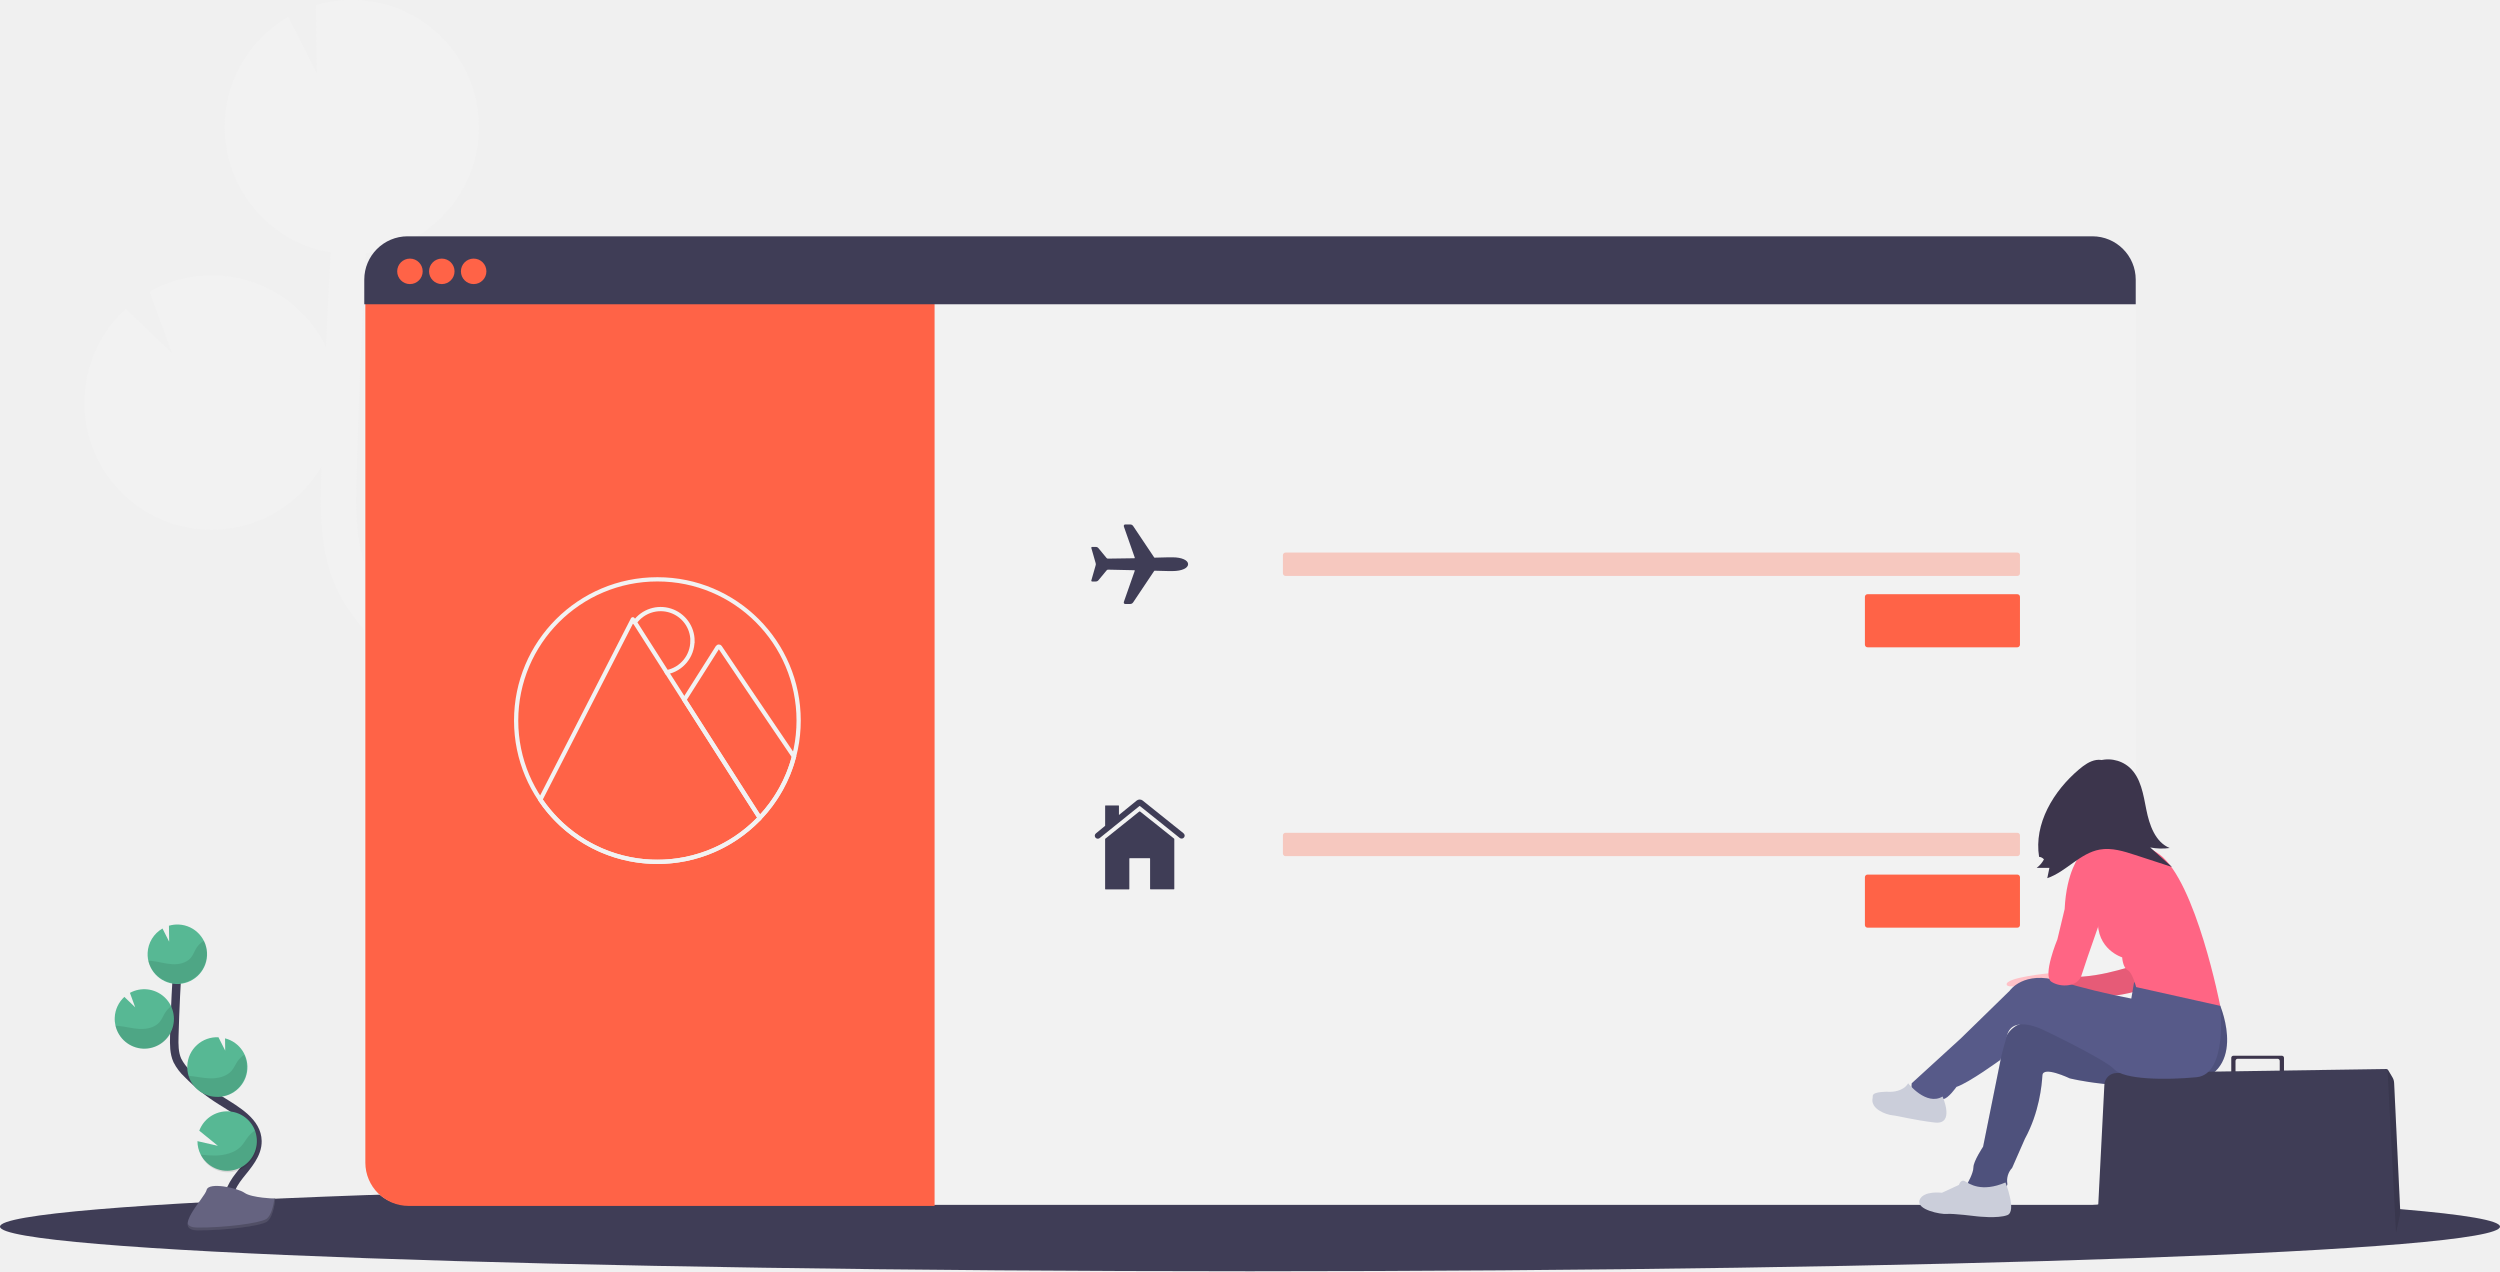
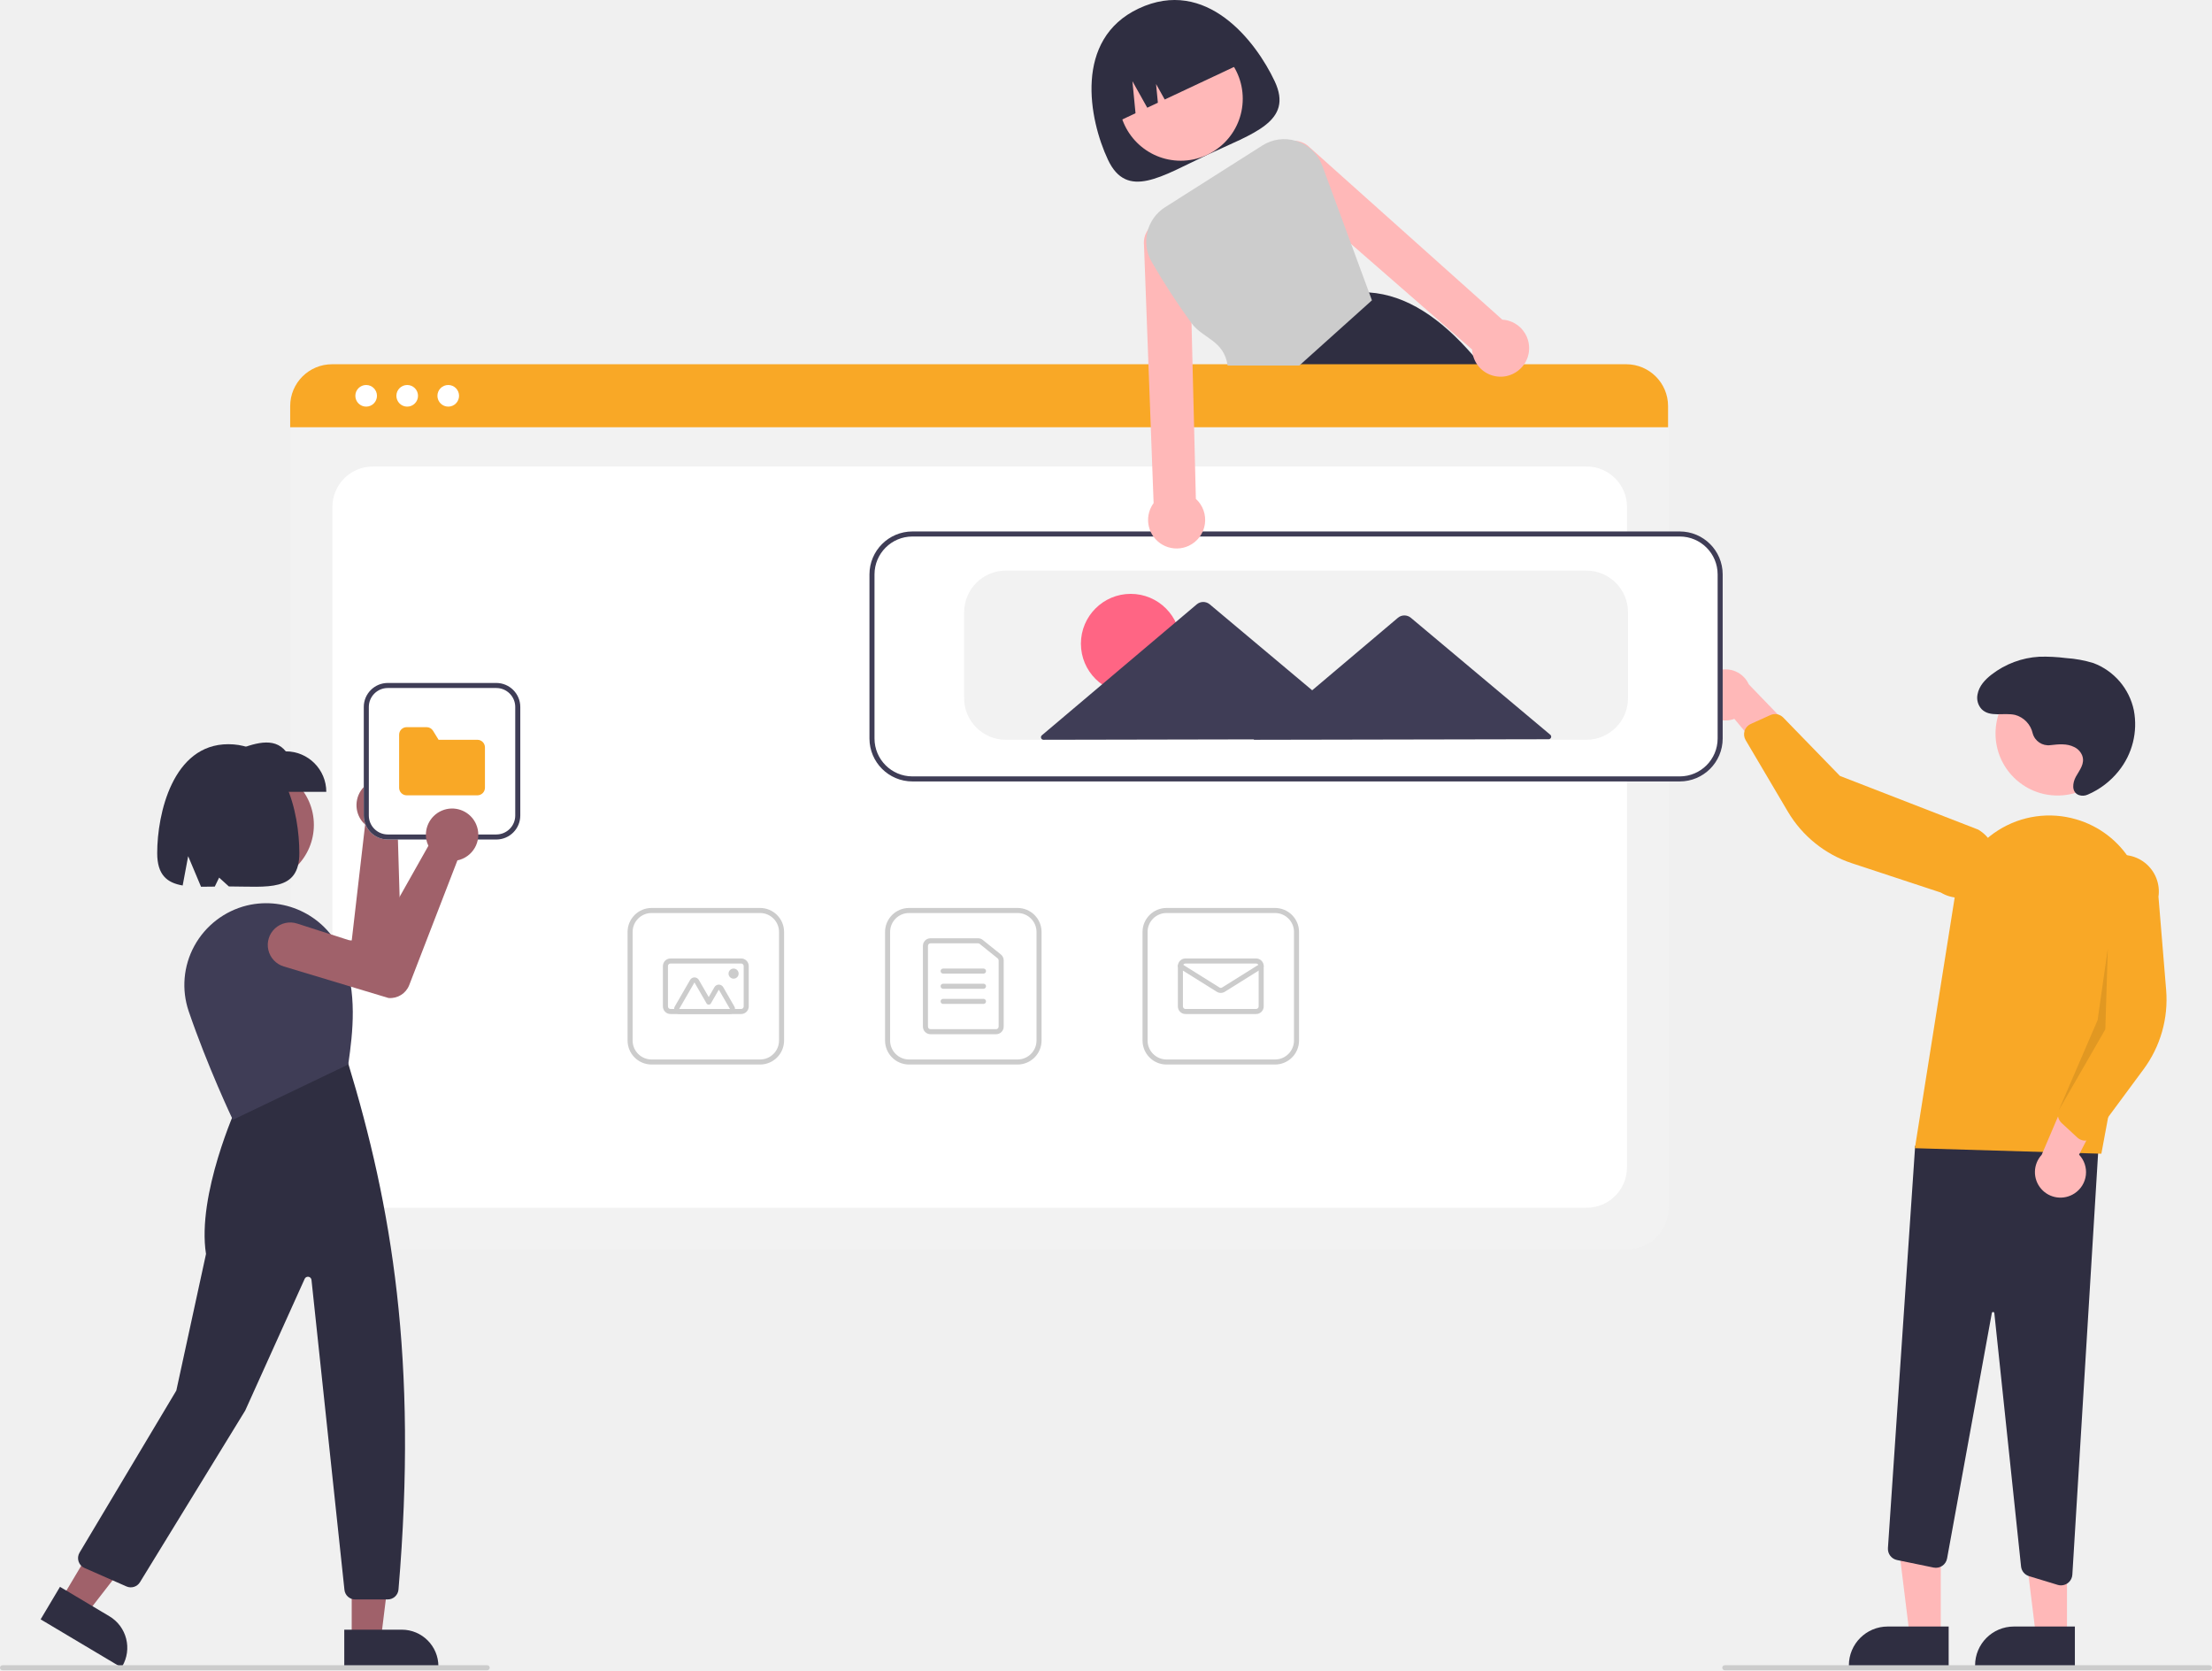
- <svg xmlns="http://www.w3.org/2000/svg" class="w-full sm:h-64 mx-auto" viewBox="0 0 1177 598.5">
-   <path transform="translate(-11.5 -150.75)" d="M274.63,501l-6.29-3.91c-.6-.37-1.19-.77-1.79-1.15a59.86,59.86,0,0,0,6.05-116.62l.31,24.66-13.55-26.83h-.17a59.87,59.87,0,0,0-62.58,57c-.06,1.15,0,2.27,0,3.4-4.71-5.38-9-11.15-11.83-17.47-5.73-12.79-5.84-27.28-5.39-44.9.9-34.9,2.41-70.08,4.37-105.14a59.85,59.85,0,0,0,53.16-56.64c.08-1.83,0-3.63,0-5.43,0-.45,0-.89-.07-1.34-.12-1.74-.28-3.46-.55-5.16,0-.28-.1-.55-.15-.82-.24-1.44-.54-2.86-.88-4.26-.13-.53-.26-1-.4-1.57-.42-1.53-.88-3-1.42-4.52-.18-.49-.39-1-.58-1.46-.42-1.09-.88-2.17-1.37-3.23-.26-.56-.51-1.12-.78-1.67-.08-.14-.13-.29-.21-.43l0,0a59.84,59.84,0,0,0-70.28-30.36l.4,32.1-13.4-26.52a59.57,59.57,0,0,0-28.55,64.51h-.06c.09.43.22.84.32,1.26.19.79.39,1.57.61,2.35.28,1,.6,2,.93,3,.25.74.49,1.47.77,2.2.41,1.06.87,2.09,1.33,3.12.27.6.51,1.22.8,1.81q1.14,2.33,2.48,4.53c.31.52.66,1,1,1.51.64,1,1.28,2,2,2.93.43.59.89,1.16,1.34,1.73.66.83,1.33,1.65,2,2.44.49.57,1,1.12,1.51,1.66.74.78,1.49,1.53,2.27,2.26.52.49,1,1,1.57,1.46.88.79,1.8,1.53,2.73,2.26.47.37.93.75,1.41,1.11,1.42,1,2.88,2,4.39,3,.28.17.59.31.87.48,1.27.74,2.55,1.45,3.87,2.09.57.28,1.15.53,1.73.79,1.08.48,2.17.95,3.29,1.38l2,.7c1.1.37,2.22.72,3.35,1,.66.18,1.33.37,2,.53,1.22.29,2.47.53,3.73.75l.24.05q-1.23,22.19-2.2,44.39a59.83,59.83,0,0,0-83.07-26l10.58,29-21.77-20.9a59.66,59.66,0,0,0-19.34,41.34A58.5,58.5,0,0,0,52.8,354a59.84,59.84,0,0,0,110.06,16.3c0,1.5-.1,3-.14,4.51-.4,15.54-.9,34.88,6.85,52.15,5.25,11.7,13.69,21.21,22,29.73,5.43,5.54,11.06,10.91,16.83,16.1a60.09,60.09,0,0,0,21.62,18c9.48,7.3,19.3,14.17,29.45,20.51l6.34,3.94c5.7,3.53,11.54,7.16,17.26,10.93-1-.1-2-.21-3-.26a59.89,59.89,0,0,0-58.94,39l37.4,30.43-41.14-9.54a59.89,59.89,0,0,0,85.82,53.92l-2.78,3.45q-2.76,3.43-5.45,6.82c-24.34,30.83-31.11,60.09-19.06,82.4l14.66-7.91c-11.73-21.72,5.91-49.52,17.47-64.16q2.64-3.33,5.36-6.7c15.55-19.32,33.17-41.22,32.74-68.08C345.52,545,306.21,520.6,274.63,501Z" fill="#f2f2f2" />
-   <ellipse cx="588.5" cy="577.5" rx="588.5" ry="21" fill="#3f3d56" />
-   <path transform="translate(-11.5 -150.75)" d="M119.9,721.42c-3-5.51.4-12.27,4.29-17.18s8.61-10,8.51-16.29c-.15-9-9.7-14.31-17.33-19.09a84,84,0,0,1-15.56-12.51A22.8,22.8,0,0,1,95,650c-1.58-3.52-1.54-7.52-1.44-11.37q.51-19.26,1.91-38.49" fill="none" stroke="#3f3d56" stroke-miterlimit="10" stroke-width="4" />
-   <path transform="translate(-11.5 -150.75)" d="M81,599.39a14,14,0,0,1,7-11.5l3.14,6.22-.1-7.53a14.22,14.22,0,0,1,4.63-.56A14,14,0,1,1,81,599.39Z" fill="#57b894" />
-   <path transform="translate(-11.5 -150.75)" d="M106,694.38a14,14,0,1,0-.68-11.3l8.77,7.13L104.46,688A14,14,0,0,0,106,694.38Z" fill="#57b894" />
-   <path transform="translate(-11.5 -150.75)" d="M113,667.13a14,14,0,0,0,4.45-27.53l.08,5.78-3.18-6.29h0a14,14,0,0,0-14.67,13.36,13.84,13.84,0,0,0,.6,4.79A14,14,0,0,0,113,667.13Z" fill="#57b894" />
-   <path transform="translate(-11.5 -150.75)" d="M78.88,644.46a14,14,0,1,0-6.21-26.27l2.48,6.8-5.1-4.9a14,14,0,0,0-4.53,9.69,13.79,13.79,0,0,0,.35,3.87A14,14,0,0,0,78.88,644.46Z" fill="#57b894" />
-   <path transform="translate(-11.5 -150.75)" d="m82.88 603.13c3.24 0.35 6.39 1.36 9.64 1.56s6.82-0.57 8.88-3.1c1.1-1.36 1.66-3.08 2.59-4.57a10 10 0 0 1 3.54 -3.33 14 14 0 1 1 -26.24 9.31q0.79 0 1.59 0.13z" opacity=".1" />
-   <path transform="translate(-11.5 -150.75)" d="M78.88,644.46a14,14,0,0,0,13.35-20,10.37,10.37,0,0,0-2.82,2.82c-1,1.51-1.61,3.26-2.78,4.64-2.19,2.57-5.92,3.41-9.31,3.26s-6.66-1.12-10-1.43c-.47,0-.94-.07-1.42-.08A14,14,0,0,0,78.88,644.46Z" opacity=".1" />
-   <path transform="translate(-11.5 -150.75)" d="M113,667.13a14,14,0,0,0,13.46-19.76,11.48,11.48,0,0,0-3,2.85c-1.09,1.54-1.77,3.32-3,4.74-2.37,2.63-6.35,3.56-9.93,3.48s-6.83-.93-10.28-1.2A14,14,0,0,0,113,667.13Z" opacity=".1" />
-   <path transform="translate(-11.5 -150.75)" d="M106,694.38a14,14,0,0,0,25.59-11.45,13.84,13.84,0,0,0-3.08,2.75c-1.34,1.62-2.22,3.47-3.76,5-2.87,2.82-7.5,4-11.63,4.09A60,60,0,0,1,106,694.38Z" opacity=".1" />
-   <path transform="translate(-11.5 -150.75)" d="m141.07 715.07s-11.08-0.34-14.42-2.72-17-5.21-17.86-1.4-16.65 19-4.15 19.06 29.06-1.94 32.4-4 4.03-10.94 4.03-10.94z" fill="#656380" />
-   <path transform="translate(-11.5 -150.75)" d="m104.42 728.69c12.51 0.1 29.06-2 32.39-4 2.54-1.55 3.55-7.09 3.89-9.65h0.37s-0.7 8.94-4 11-19.89 4.07-32.4 4c-3.61 0-4.85-1.31-4.78-3.21 0.47 1.17 1.84 1.83 4.53 1.86z" opacity=".2" />
-   <rect x="171.5" y="111.25" width="834" height="456" rx="20.42" fill="#f2f2f2" />
-   <path d="m172 133.75h268v434h-247.58a20.42 20.42 0 0 1 -20.42 -20.42v-413.58z" fill="#ff6347" />
-   <path transform="translate(-11.5 -150.75)" d="M1017,282.42V294H183V282.42A20.42,20.42,0,0,1,203.42,262H996.58A20.42,20.42,0,0,1,1017,282.42Z" fill="#3f3d56" />
-   <circle cx="193" cy="127.75" r="6" fill="#ff6347" />
-   <circle cx="208" cy="127.75" r="6" fill="#ff6347" />
-   <circle cx="223" cy="127.75" r="6" fill="#ff6347" />
-   <path transform="translate(-11.5 -150.75)" d="M387.5,490A66.5,66.5,0,1,1,321,423.5,66.47,66.47,0,0,1,387.5,490Z" fill="none" stroke="#f2f2f2" stroke-miterlimit="10" stroke-width="2" />
-   <path transform="translate(-11.5 -150.75)" d="M325.38,467.23l8.3,13,35.53,55.59a66.5,66.5,0,0,1-103.32-8.57l43.54-84.94.91,1.43" fill="none" stroke="#f2f2f2" stroke-linecap="round" stroke-linejoin="round" stroke-width="2" />
-   <path transform="translate(-11.5 -150.75)" d="M385.31,507a66.46,66.46,0,0,1-16.1,28.82l-35.53-55.59,15.69-24.78a.66.66,0,0,1,1.1,0C353.76,460.32,371,486,385.31,507Z" fill="none" stroke="#f2f2f2" stroke-miterlimit="10" stroke-width="2" />
-   <path transform="translate(-11.5 -150.75)" d="M337.5,452.5a15,15,0,0,1-12.12,14.73l-15-23.51a15,15,0,0,1,27.16,8.78Z" fill="none" stroke="#f2f2f2" stroke-miterlimit="10" stroke-width="2" />
-   <path transform="translate(-11.5 -150.75)" d="m347.5 481.5" fill="none" stroke="#f2f2f2" stroke-miterlimit="10" stroke-width="2" />
-   <path transform="translate(-11.5 -150.75)" d="m333.5 480.5" fill="none" stroke="#f2f2f2" stroke-miterlimit="10" stroke-width="2" />
-   <path transform="translate(-11.5 -150.75)" d="M563.51,413.13c-.35,0-1.51,0-1.83,0l-6.61.17a.19.19,0,0,1-.17-.09L545,398.42a1.61,1.61,0,0,0-1.37-.75h-2.41c-.57,0-.77.57-.56,1.1l5.09,14.52a.2.2,0,0,1-.18.28l-12.45.18a.81.81,0,0,1-.67-.31l-3.77-4.58a1.59,1.59,0,0,0-1.28-.62h-1.71a.4.4,0,0,0-.38.54l2,7a1.68,1.68,0,0,1,0,1.21l-2,7a.39.39,0,0,0,.38.53h1.7a1.62,1.62,0,0,0,1.28-.62l3.84-4.64a.82.82,0,0,1,.67-.32l12.38.27a.21.21,0,0,1,.18.28L540.65,434c-.21.53,0,1.1.56,1.1h2.41a1.61,1.61,0,0,0,1.37-.76l9.91-14.81a.2.2,0,0,1,.17-.09l6.61.17c.33,0,1.48,0,1.83,0,4.5,0,7.35-1.45,7.35-3.25S568,413.13,563.51,413.13Z" fill="#3f3d56" />
-   <path transform="translate(-11.5 -150.75)" d="M548.32,532.86a.41.41,0,0,0-.51,0l-15.87,12.7a.42.42,0,0,0-.15.31v23.4a.21.21,0,0,0,.2.21h11a.21.21,0,0,0,.2-.21V555a.21.21,0,0,1,.21-.2h9.36a.2.2,0,0,1,.2.2v14.24a.21.21,0,0,0,.2.21h11a.21.21,0,0,0,.2-.21v-23.4a.4.4,0,0,0-.15-.31Z" fill="#3f3d56" />
-   <path transform="translate(-11.5 -150.75)" d="M568.69,543.05l-19.23-15.41a2.23,2.23,0,0,0-1.39-.48,2.26,2.26,0,0,0-1.4.48l-8.37,6.81v-4.29a.2.2,0,0,0-.2-.21H532a.2.2,0,0,0-.2.21v9.38l-4.34,3.57a1.41,1.41,0,0,0-.54,1,1.45,1.45,0,0,0,.41,1.09,1.41,1.41,0,0,0,1,.42,1.47,1.47,0,0,0,.9-.31l18.7-15.06a.22.22,0,0,1,.14,0,.24.24,0,0,1,.13,0l18.71,15a1.44,1.44,0,0,0,2.33-1.19,1.45,1.45,0,0,0-.55-1Z" fill="#3f3d56" />
-   <rect x="604" y="260.14" width="347" height="11" rx="1.24" fill="#ff6347" opacity=".3" />
-   <rect x="604" y="392.07" width="347" height="11" rx="1.24" fill="#ff6347" opacity=".3" />
-   <rect x="878" y="279.75" width="73" height="25" rx="1.24" fill="#ff6347" />
-   <rect x="878" y="411.75" width="73" height="25" rx="1.24" fill="#ff6347" />
-   <path transform="translate(-11.5 -150.75)" d="m978.18 606.93l-1.73 2s-21.05 2-20.2 5.39 25.35-4.55 25.35-4.55z" fill="#ffc1c7" />
-   <path transform="translate(-11.5 -150.75)" d="m1016.3 605.22s-22.5 8-34.74 4.56l5.69 11.39s29.05-0.86 34.18-6-5.13-9.95-5.13-9.95z" fill="#ff6584" />
-   <path transform="translate(-11.5 -150.75)" d="m1016.3 605.22s-22.5 8-34.74 4.56l5.69 11.39s29.05-0.86 34.18-6-5.13-9.95-5.13-9.95z" opacity=".1" />
-   <circle cx="989.6" cy="378.29" r="15.09" fill="#ffc1c7" />
-   <path transform="translate(-11.5 -150.75)" d="m1014 543.21a11.85 11.85 0 0 0 2 2.71 24.62 24.62 0 0 0 7.28 5.44 246.74 246.74 0 0 1 -25.93 3.86c0.92-3.24-0.29-6.7-1.91-9.64s-3.7-5.69-4.72-8.9l10.2 0.28c1.85 0 3.71 0.1 5.56 0 1.39-0.07 3.69-0.9 5-0.59 2.64 0.63 1.3 4.42 2.52 6.84z" fill="#ffc1c7" />
-   <path transform="translate(-11.5 -150.75)" d="M1048.24,614.05l8.54,10.25S1071,657.62,1040,661s-54.11-2.57-54.11-2.57-12.53-6-12.82-1.42-1.42,17.37-8.26,29.9l-6,13.67a8.84,8.84,0,0,0-2.27,7.41c.85,4.27-19.09,5.69-18.8,0,0,0,2.85-4.84,2.85-7.69s4.55-9.68,4.55-9.68l8.26-41s-.57-21.08,18.8-17.09,47-.86,47-.86l6.26-21.92Z" fill="#575a89" />
-   <path transform="translate(-11.5 -150.75)" d="M1048.24,614.05l8.54,10.25S1071,657.62,1040,661s-54.11-2.57-54.11-2.57-12.53-6-12.82-1.42-1.42,17.37-8.26,29.9l-6,13.67a8.84,8.84,0,0,0-2.27,7.41c.85,4.27-19.09,5.69-18.8,0,0,0,2.85-4.84,2.85-7.69s4.55-9.68,4.55-9.68l8.26-41s-.57-21.08,18.8-17.09,47-.86,47-.86l6.26-21.92Z" opacity=".1" />
-   <path transform="translate(-11.5 -150.75)" d="m1086.8 648.79v8.55a1 1 0 0 1 -1 1 1 1 0 0 1 -1 -1v-7.12a1 1 0 0 0 -1 -1h-18.82a1 1 0 0 0 -1 1v7.12a1 1 0 0 1 -1 1 1 1 0 0 1 -1 -1v-8.55a1 1 0 0 1 1 -1h22.78a1 1 0 0 1 1.04 1z" fill="#3c354c" />
-   <path transform="translate(-11.5 -150.75)" d="M999.16,721.79a5.79,5.79,0,0,0,5.14,6l134.88,3.33a.41.41,0,0,0,.32-.11h0a.31.31,0,0,0,.11-.2l1.79-8.32a6.38,6.38,0,0,0,.13-1.44l-2.88-60.37a5.65,5.65,0,0,0-.84-2.8l-2-3.36a1.12,1.12,0,0,0-.25-.28,1,1,0,0,0-.61-.2l-127,1.89a5.8,5.8,0,0,0-5.71,5.53Z" fill="#3f3d56" />
-   <path transform="translate(-11.5 -150.75)" d="M1135.53,654.27l4,76.78h0l.11-.2,1.79-8.32a6.38,6.38,0,0,0,.13-1.44l-2.88-60.37a5.65,5.65,0,0,0-.84-2.8l-2-3.36A1.12,1.12,0,0,0,1135.53,654.27Z" opacity=".1" />
-   <path transform="translate(-11.5 -150.75)" d="m1016.2 613.3s26.06-9.79 40.58 11c0 0 3.7 32.18-11.11 33.6s-34.17 1.14-38.73-3.7-33.32-18.51-33.32-18.51-14.32-7.3-17.12 2.19-3.1 11.77-3.1 11.77-14.81 10.82-20.79 12.81c0 0-4 5.7-6.26 5.7s-16.23 3.13-14.81-7.41l23.07-21.07 23.06-22.5s6.55-9.68 23.36-4.56a346.13 346.13 0 0 0 33.89 8.26z" fill="#575a89" />
-   <path transform="translate(-11.5 -150.75)" d="M955.68,707.46s5.41,13.67.86,15.38-14.24.57-14.24.57-11.4-1.43-14.24-1.14-14.53-2-12.82-6.55,10.54-3.42,10.54-3.42l8-3.7s.86-2.85,2.85-1.71S944.29,712.3,955.68,707.46Z" fill="#cbceda" />
-   <path transform="translate(-11.5 -150.75)" d="m926.06 667s6 13.38-3.7 12.24-17.09-3.13-19.93-3.41-10.49-2.92-9.3-8.19a4.52 4.52 0 0 0 0.08 -1c0-0.71 1-2.09 8.65-1.88 0 0 5.69 0 8-4-0.03-0.01 8.51 10.81 16.2 6.24z" fill="#cbceda" />
-   <path transform="translate(-11.5 -150.75)" d="m990.71 553.1s20.5-12.81 37.59 0 28.48 71.2 28.48 71.2l-39.59-8.83s-1.7-6.83-4-8-2.57-6-2.57-6-12.24-3.7-11.39-17.94-8.52-30.43-8.52-30.43z" fill="#ff6584" />
-   <path transform="translate(-11.5 -150.75)" d="m1001.2 553.67h-10.54s-6.27 7.12-7.12 25.06l-3.42 14.27s-7.12 17.09-2.85 19.94 12.54 2.56 14.24-3.13 13.44-38.76 13.44-38.76z" fill="#ff6584" />
-   <path transform="translate(-11.5 -150.75)" d="M998.23,509.4A15.27,15.27,0,0,1,1014,512c5.47,4.88,6.57,12.85,8,20s4.17,15.21,11,18a28.35,28.35,0,0,1-9.19-.27l10.25,9.19-17.27-5.63c-5.42-1.77-11.11-3.56-16.72-2.56-9.3,1.65-15.78,10.4-24.71,13.47l1-4.85-6,0a11.75,11.75,0,0,0,3.43-4,3.27,3.27,0,0,0-2.29-1.2c-2.5-15.59,6.76-31,18.81-41.17,2.38-2,5-3.92,8.06-4.42s6.64.87,7.71,3.78" fill="#3c354c" />
+ <svg xmlns="http://www.w3.org/2000/svg" id="a27520da-4319-485c-96d7-e776d7397e13" data-name="Layer 1" width="876.272" height="661.473" viewBox="0 0 876.272 661.473">
+   <path d="M685.834,138.655c7.516,15.995-8.411,20.526-26.655,29.099s-31.898,17.942-39.414,1.947-13.615-47.743,12.195-59.871C658.66,97.284,678.318,122.659,685.834,138.655Z" transform="translate(-180.8642 -106.4605)" fill="#2f2e41" />
+   <circle cx="467.746" cy="39.089" r="24.561" fill="#ffb8b8" />
+   <path d="M770.29,254.473c-.85-1.11-1.7-2.2-2.56-3.26q-1.665-2.07-3.35-4.01c-12.73-14.69-26.27-23.94-41.18-24.93h-.02l-.22-.02-29.71,28.96-10.1,9.84.22.54,5.45,13.57h95.49A234.834,234.834,0,0,0,770.29,254.473Z" transform="translate(-180.8642 -106.4605)" fill="#2f2e41" />
+   <path d="M621.902,155.438l0,0,8.792-4.131-1.225-12.683,5.879,10.496,4.202-1.975-.714-7.399,3.43,6.123,31.224-14.673,0,0a26,26,0,0,0-34.589-12.474l-4.525,2.126A26,26,0,0,0,621.902,155.438Z" transform="translate(-180.8642 -106.4605)" fill="#2f2e41" />
+   <path d="M825.39,601.261H312.552a16.519,16.519,0,0,1-16.5-16.5V276.607a12.102,12.102,0,0,1,12.088-12.088H829.593a12.311,12.311,0,0,1,12.297,12.297V584.761A16.519,16.519,0,0,1,825.39,601.261Z" transform="translate(-180.8642 -106.4605)" fill="#f2f2f2" />
+   <path d="M328.552,584.761h480.839a16,16,0,0,0,16-16V307.213a16,16,0,0,0-16-16H328.552a16,16,0,0,0-16,16V568.761A16,16,0,0,0,328.552,584.761Z" transform="translate(-180.8642 -106.4605)" fill="#fff" />
+   <path d="M841.66,275.663H295.82v-8.4a16.574,16.574,0,0,1,16.56-16.55H825.1a16.574,16.574,0,0,1,16.56,16.55Z" transform="translate(-180.8642 -106.4605)" fill="#f9a826" />
+   <circle cx="145.051" cy="156.752" r="4.283" fill="#fff" />
+   <circle cx="161.31" cy="156.752" r="4.283" fill="#fff" />
+   <circle cx="177.569" cy="156.752" r="4.283" fill="#fff" />
+   <path d="M583.974,528.04h-43a9.511,9.511,0,0,1-9.5-9.5v-43a9.511,9.511,0,0,1,9.5-9.5h43a9.511,9.511,0,0,1,9.5,9.5v43A9.511,9.511,0,0,1,583.974,528.04Zm-43-60a7.508,7.508,0,0,0-7.5,7.5v43a7.508,7.508,0,0,0,7.5,7.5h43a7.508,7.508,0,0,0,7.5-7.5v-43a7.508,7.508,0,0,0-7.5-7.5Z" transform="translate(-180.8642 -106.4605)" fill="#ccc" />
+   <path d="M575.474,516.04h-26a3.003,3.003,0,0,1-3-3v-32a3.003,3.003,0,0,1,3-3h18.839a3.007,3.007,0,0,1,1.879.662l7.16,5.754a2.984,2.984,0,0,1,1.121,2.338v26.246A3.003,3.003,0,0,1,575.474,516.04Zm-26-36a1.001,1.001,0,0,0-1,1v32a1.001,1.001,0,0,0,1,1h26a1.001,1.001,0,0,0,1-1v-26.246a.995.995,0,0,0-.374-.779l-7.161-5.754a1.002,1.002,0,0,0-.626-.22Z" transform="translate(-180.8642 -106.4605)" fill="#ccc" />
+   <path d="M570.474,492.04h-16a1,1,0,0,1,0-2h16a1,1,0,0,1,0,2Z" transform="translate(-180.8642 -106.4605)" fill="#ccc" />
+   <path d="M570.474,498.04h-16a1,1,0,0,1,0-2h16a1,1,0,0,1,0,2Z" transform="translate(-180.8642 -106.4605)" fill="#ccc" />
+   <path d="M570.474,504.04h-16a1,1,0,0,1,0-2h16a1,1,0,0,1,0,2Z" transform="translate(-180.8642 -106.4605)" fill="#ccc" />
+   <path d="M685.974,528.04h-43a9.511,9.511,0,0,1-9.5-9.5v-43a9.511,9.511,0,0,1,9.5-9.5h43a9.511,9.511,0,0,1,9.5,9.5v43A9.511,9.511,0,0,1,685.974,528.04Zm-43-60a7.508,7.508,0,0,0-7.5,7.5v43a7.508,7.508,0,0,0,7.5,7.5h43a7.508,7.508,0,0,0,7.5-7.5v-43a7.508,7.508,0,0,0-7.5-7.5Z" transform="translate(-180.8642 -106.4605)" fill="#ccc" />
+   <path d="M678.474,508.04h-28a3.003,3.003,0,0,1-3-3v-16a3.003,3.003,0,0,1,3-3h28a3.003,3.003,0,0,1,3,3v16A3.003,3.003,0,0,1,678.474,508.04Zm-28-20a1.001,1.001,0,0,0-1,1v16a1.001,1.001,0,0,0,1,1h28a1.001,1.001,0,0,0,1-1v-16a1.001,1.001,0,0,0-1-1Z" transform="translate(-180.8642 -106.4605)" fill="#ccc" />
+   <path d="M664.474,499.678a3.003,3.003,0,0,1-1.59-.453l-14.94-9.337a1,1,0,0,1,1.061-1.696l14.94,9.337a1.006,1.006,0,0,0,1.06,0l14.939-9.337a1,1,0,0,1,1.061,1.696l-14.939,9.337A3.004,3.004,0,0,1,664.474,499.678Z" transform="translate(-180.8642 -106.4605)" fill="#ccc" />
+   <path d="M481.974,528.04h-43a9.511,9.511,0,0,1-9.5-9.5v-43a9.511,9.511,0,0,1,9.5-9.5h43a9.511,9.511,0,0,1,9.5,9.5v43A9.511,9.511,0,0,1,481.974,528.04Zm-43-60a7.508,7.508,0,0,0-7.5,7.5v43a7.508,7.508,0,0,0,7.5,7.5h43a7.508,7.508,0,0,0,7.5-7.5v-43a7.508,7.508,0,0,0-7.5-7.5Z" transform="translate(-180.8642 -106.4605)" fill="#ccc" />
+   <path d="M474.474,508.04h-28a3.003,3.003,0,0,1-3-3v-16a3.003,3.003,0,0,1,3-3h28a3.003,3.003,0,0,1,3,3v16A3.003,3.003,0,0,1,474.474,508.04Zm-28-20a1.001,1.001,0,0,0-1,1v16a1.001,1.001,0,0,0,1,1h28a1.001,1.001,0,0,0,1-1v-16a1.001,1.001,0,0,0-1-1Z" transform="translate(-180.8642 -106.4605)" fill="#ccc" />
+   <path d="M470.036,508.04h-20.124a2,2,0,0,1-1.732-3l6.062-10.5a2,2,0,0,1,3.464,0l3.915,6.781,2.268-3.929a2,2,0,0,1,3.464,0l4.415,7.647a2,2,0,0,1-1.732,3Zm0-2h0l-4.415-7.647-3.134,5.429a1.0 1,0,0,1-.866.5h0a1.0 1,0,0,1-.866-.5l-4.781-8.281-6.062,10.5Z" transform="translate(-180.8642 -106.4605)" fill="#ccc" />
+   <circle cx="290.61" cy="385.579" r="2" fill="#ccc" />
+   <polygon points="768.825 648.15 756.565 648.149 750.733 600.861 768.827 600.862 768.825 648.15" fill="#ffb8b8" />
+   <path d="M952.816,766.494l-39.531-.001v-.5a15.386,15.386,0,0,1,15.386-15.386h.001l24.144.001Z" transform="translate(-180.8642 -106.4605)" fill="#2f2e41" />
+   <polygon points="818.825 648.15 806.565 648.149 800.733 600.861 818.827 600.862 818.825 648.15" fill="#ffb8b8" />
+   <path d="M1002.816,766.494l-39.531-.001v-.5a15.386,15.386,0,0,1,15.386-15.386h.001l24.144.001Z" transform="translate(-180.8642 -106.4605)" fill="#2f2e41" />
+   <path d="M996.014,734.111l-11.354-3.454a4.493,4.493,0,0,1-3.166-3.833L970.908,626.498a.48.48,0,0,0-.479-.447.469.469,0,0,0-.51.409l-17.731,97.199a4.5,4.5,0,0,1-5.335,3.6L932.342,724.269a4.516,4.516,0,0,1-3.582-4.712l10.785-159.312,73.138-7.892-10.868,177.727a4.505,4.505,0,0,1-4.484,4.228A4.526,4.526,0,0,1,996.014,734.111Z" transform="translate(-180.8642 -106.4605)" fill="#2f2e41" />
+   <circle cx="815.08" cy="290.487" r="24.561" fill="#ffb8b8" />
+   <path d="M939.433,561.18l15.858-99.851a37.857,37.857,0,0,1,48.005-30.399h0a37.743,37.743,0,0,1,26.601,43.262l-16.591,89.172Z" transform="translate(-180.8642 -106.4605)" fill="#f9a826" />
+   <path d="M1002.725,579.046a10.056,10.056,0,0,0,1.747-15.32l16.396-31.751-18.465,1.97-12.739,29.849a10.11,10.11,0,0,0,13.061,15.251Z" transform="translate(-180.8642 -106.4605)" fill="#ffb8b8" />
+   <path d="M1006.236,558.126a4.506,4.506,0,0,1-2.426-1.151l-6.273-5.797a4.515,4.515,0,0,1-1.092-5.054l12.537-29.718-1.779-58.72a14.497,14.497,0,1,1,28.727,3.919l3.041,36.912a46.373,46.373,0,0,1-8.938,31.397l-19.552,26.432a4.505,4.505,0,0,1-3.195,1.804A4.455,4.455,0,0,1,1006.236,558.126Z" transform="translate(-180.8642 -106.4605)" fill="#f9a826" />
+   <path d="M854.505,383.566a10.056,10.056,0,0,0,13.426,7.582l22.846,27.478,5.385-17.772-22.52-23.369a10.11,10.11,0,0,0-19.137,6.081Z" transform="translate(-180.8642 -106.4605)" fill="#ffb8b8" />
+   <path d="M872.401,394.955a4.506,4.506,0,0,1,2.006-1.786l7.784-3.517a4.515,4.515,0,0,1,5.08.965l22.478,23.132,54.766,21.257a14.497,14.497,0,1,1-14.809,24.926l-35.177-11.592a46.374,46.374,0,0,1-25.427-20.472l-16.717-28.31a4.505,4.505,0,0,1-.415-3.646A4.454,4.454,0,0,1,872.401,394.955Z" transform="translate(-180.8642 -106.4605)" fill="#f9a826" />
+   <polygon points="835.002 375.652 834.002 407.652 815.58 439.663 830.962 403.99 835.002 375.652" opacity="0.1" />
+   <path d="M993.13,401.563a6.423,6.423,0,0,1-7.031-4.702,9.764,9.764,0,0,0-6.951-7.274c-4.505-1.029-10.012,1.091-13.314-2.322a6.637,6.637,0,0,1-1.575-5.842c.608-3.317,2.981-5.823,5.563-7.827a34.062,34.062,0,0,1,18.866-7.051,67.677,67.677,0,0,1,10.621.528,47.009,47.009,0,0,1,10.864,1.985,25.576,25.576,0,0,1,16.002,18.68,29.528,29.528,0,0,1-6.057,24.13,31.702,31.702,0,0,1-12.161,9.259,4.744,4.744,0,0,1-3.606.183c-2.957-1.176-2.474-4.839-1.126-7.283,1.443-2.615,3.663-5.146,2.503-8.329a6.302,6.302,0,0,0-3.127-3.366c-2.94-1.499-6.228-1.145-9.389-.78Z" transform="translate(-180.8642 -106.4605)" fill="#2f2e41" />
+   <path d="M846.297,415.433h-304a16.519,16.519,0,0,1-16.5-16.5v-65a16.519,16.519,0,0,1,16.5-16.5h304a16.519,16.519,0,0,1,16.5,16.5v65A16.519,16.519,0,0,1,846.297,415.433Z" transform="translate(-180.8642 -106.4605)" fill="#fff" />
+   <path d="M846.297,415.933h-304a17.019,17.019,0,0,1-17-17v-65a17.019,17.019,0,0,1,17-17h304a17.019,17.019,0,0,1,17,17v65A17.019,17.019,0,0,1,846.297,415.933Zm-304-97a15.017,15.017,0,0,0-15,15v65a15.017,15.017,0,0,0,15,15h304a15.017,15.017,0,0,0,15-15v-65a15.017,15.017,0,0,0-15-15Z" transform="translate(-180.8642 -106.4605)" fill="#3f3d56" />
+   <path d="M809.297,399.433h-230a16.519,16.519,0,0,1-16.5-16.5v-34a16.519,16.519,0,0,1,16.5-16.5h230a16.519,16.519,0,0,1,16.5,16.5v34A16.519,16.519,0,0,1,809.297,399.433Z" transform="translate(-180.8642 -106.4605)" fill="#f2f2f2" />
+   <circle cx="447.928" cy="254.915" r="19.732" fill="#ff6584" />
+   <path d="M795.004,397.442l-27.853-23.36-27.372-22.956a4,4,0,0,0-5.153.01l-27.283,23.062-6.664,5.633-10.048-8.427-30.537-25.611a4,4,0,0,0-5.152.01l-30.438,25.728-30.917,26.133a1.0 1,0,0,0,.647,1.764l63.387-.122,20.064-.039-.196.166,59.808-.115,57.067-.11A1.0 1,0,0,0,795.004,397.442Z" transform="translate(-180.8642 -106.4605)" fill="#3f3d56" />
+   <path d="M1056.136,767.933h-192a1,1,0,0,1,0-2h192a1,1,0,0,1,0,2Z" transform="translate(-180.8642 -106.4605)" fill="#ccc" />
+   <path d="M784.92,238.373a11.221,11.221,0,0,0-7.25-5.1,10.301,10.301,0,0,0-1.66-.21l-76.19-68.12a9.015,9.015,0,0,0-5.63-2.69,7.67,7.67,0,0,0-1.27-.04,9.055,9.055,0,0,0-5.96,15.48l29.17,25.43,47.9,41.75a11.916,11.916,0,0,0,.35,2.33,11.266,11.266,0,0,0,9.67,8.37,11.092,11.092,0,0,0,6.05-1,11.407,11.407,0,0,0,3.88-2.97c.11-.13.21-.25.31-.39a11.293,11.293,0,0,0,.63-12.84Z" transform="translate(-180.8642 -106.4605)" fill="#ffb8b8" />
+   <path d="M654.6,304.023l-.71-28.86-.6-23.95-.41-16.76-.81-32.67a9.046,9.046,0,0,0-15.71-5.25,6.923,6.923,0,0,0-.75.96,8.936,8.936,0,0,0-1.56,6.05l1.78,47.67.89,23.95,1.14,30.55a12.047,12.047,0,0,0-.89,1.41,11.248,11.248,0,0,0-.71,8.84,11.311,11.311,0,0,0,15.56,6.63,11.301,11.301,0,0,0,2.78-18.57Z" transform="translate(-180.8642 -106.4605)" fill="#ffb8b8" />
+   <path d="M723.201,222.273l-7.07-19.15-11.44-31.02a16.006,16.006,0,0,0-9.95-9.68c-.18-.06-.37-.12-.55-.17a15.984,15.984,0,0,0-13.24,1.82l-38.53,24.44a16.093,16.093,0,0,0-5.27,21.75,276.323,276.323,0,0,0,15.73,24.19c4.49,6.11,12.85,6.76,14.3,16.76h28.41l28.76-25.82Z" transform="translate(-180.8642 -106.4605)" fill="#ccc" />
+   <circle cx="101.165" cy="326.682" r="23.172" fill="#a0616a" />
+   <path d="M338.916,417.193q.343.273.664.578a10.38,10.38,0,0,1-.417,15.484,9.722,9.722,0,0,1-.814.613l1.568,52.945a8.061,8.061,0,0,1-5.545,7.867l-.096.021-42.989,4.578a8.899,8.899,0,1,1-1.722-17.713l30.644-2.699,5.3-45.851a9.876,9.876,0,0,1-.972-.99,10.38,10.38,0,0,1,14.378-14.833Z" transform="translate(-180.8642 -106.4605)" fill="#a0616a" />
+   <polygon points="139.328 649.174 150.895 649.174 156.397 604.561 139.326 604.561 139.328 649.174" fill="#a0616a" />
+   <path d="M317.242,751.858l22.778-.001h.001a14.516,14.516,0,0,1,14.516,14.516v.472l-37.294.001Z" transform="translate(-180.8642 -106.4605)" fill="#2f2e41" />
+   <polygon points="24.366 633.182 34.304 639.099 61.857 603.582 47.189 594.849 24.366 633.182" fill="#a0616a" />
+   <path d="M204.627,734.889l19.572,11.653.001 0a14.516,14.516,0,0,1,5.046,19.899l-.241.405L196.96,747.767Z" transform="translate(-180.8642 -106.4605)" fill="#2f2e41" />
+   <path d="M334.488,739.877H321.536a4.238,4.238,0,0,1-4.221-3.797L304.258,613.343a1.415,1.415,0,0,0-2.697-.433l-23.555,52.159-41.704,68.003a4.266,4.266,0,0,1-5.329,1.666l-16.66-7.33a4.247,4.247,0,0,1-1.935-6.064l38.337-64.192,11.758-54.085c-3.698-23.455,12.155-58.326,12.316-58.676l.079-.17,43.668-17.068.219.268c17.221,56.514,27.715,117.332,19.967,208.568A4.274,4.274,0,0,1,334.488,739.877Z" transform="translate(-180.8642 -106.4605)" fill="#2f2e41" />
+   <path d="M273.107,549.934l-.203-.427c-.097-.205-9.807-20.684-17.292-42.571a32.285,32.285,0,0,1,2.239-25.873,32.637,32.637,0,0,1,20.813-16.004h0A32.677,32.677,0,0,1,316.591,484.627c5.937,14.847,4.045,30.695,2.264,43.157l-.035.25-.227.109Z" transform="translate(-180.8642 -106.4605)" fill="#3f3d56" />
+   <path d="M310.124,420.054H273.33V404.015c8.076-3.208,15.978-5.937,20.756,0a16.038,16.038,0,0,1,16.038,16.038Z" transform="translate(-180.8642 -106.4605)" fill="#2f2e41" />
+   <path d="M271.293,401.185c-21.996,0-28.153,27.571-28.153,43.126,0,8.674,3.923,11.777,10.088,12.827l2.177-11.611,5.099,12.111c1.732.009,3.551-.025,5.437-.06l1.729-3.56,3.855,3.496c15.441.023,27.921,2.274,27.921-13.203C299.445,428.756,294.046,401.185,271.293,401.185Z" transform="translate(-180.8642 -106.4605)" fill="#2f2e41" />
+   <path d="M373.864,767.933h-192a1,1,0,1,1,0-2h192a1,1,0,0,1,0,2Z" transform="translate(-180.8642 -106.4605)" fill="#ccc" />
+   <path d="M377.474,438.933h-43a9.511,9.511,0,0,1-9.5-9.5v-43a9.511,9.511,0,0,1,9.5-9.5h43a9.511,9.511,0,0,1,9.5,9.5v43A9.511,9.511,0,0,1,377.474,438.933Z" transform="translate(-180.8642 -106.4605)" fill="#fff" />
+   <path d="M377.474,438.933h-43a9.511,9.511,0,0,1-9.5-9.5v-43a9.511,9.511,0,0,1,9.5-9.5h43a9.511,9.511,0,0,1,9.5,9.5v43A9.511,9.511,0,0,1,377.474,438.933Zm-43-60a7.508,7.508,0,0,0-7.5,7.5v43a7.508,7.508,0,0,0,7.5,7.5h43a7.508,7.508,0,0,0,7.5-7.5v-43a7.508,7.508,0,0,0-7.5-7.5Z" transform="translate(-180.8642 -106.4605)" fill="#3f3d56" />
+   <path d="M369.974,421.433h-28a3.003,3.003,0,0,1-3-3v-21a3.003,3.003,0,0,1,3-3h7.882a2.981,2.981,0,0,1,2.555,1.427l2.198,3.573h15.364a3.003,3.003,0,0,1,3,3v16A3.003,3.003,0,0,1,369.974,421.433Z" transform="translate(-180.8642 -106.4605)" fill="#f9a826" />
+   <path d="M369.064,432.042q.21.384.388.79a10.38,10.38,0,0,1-6.393,14.109,9.72,9.72,0,0,1-.988.25l-19.099,49.405a8.061,8.061,0,0,1-8.163,5.099l-.096-.018-41.397-12.462a8.899,8.899,0,1,1,5.286-16.993l29.29,9.404,22.676-40.202a9.876,9.876,0,0,1-.511-1.289,10.38,10.38,0,0,1,19.007-8.091Z" transform="translate(-180.8642 -106.4605)" fill="#a0616a" />
</svg>
